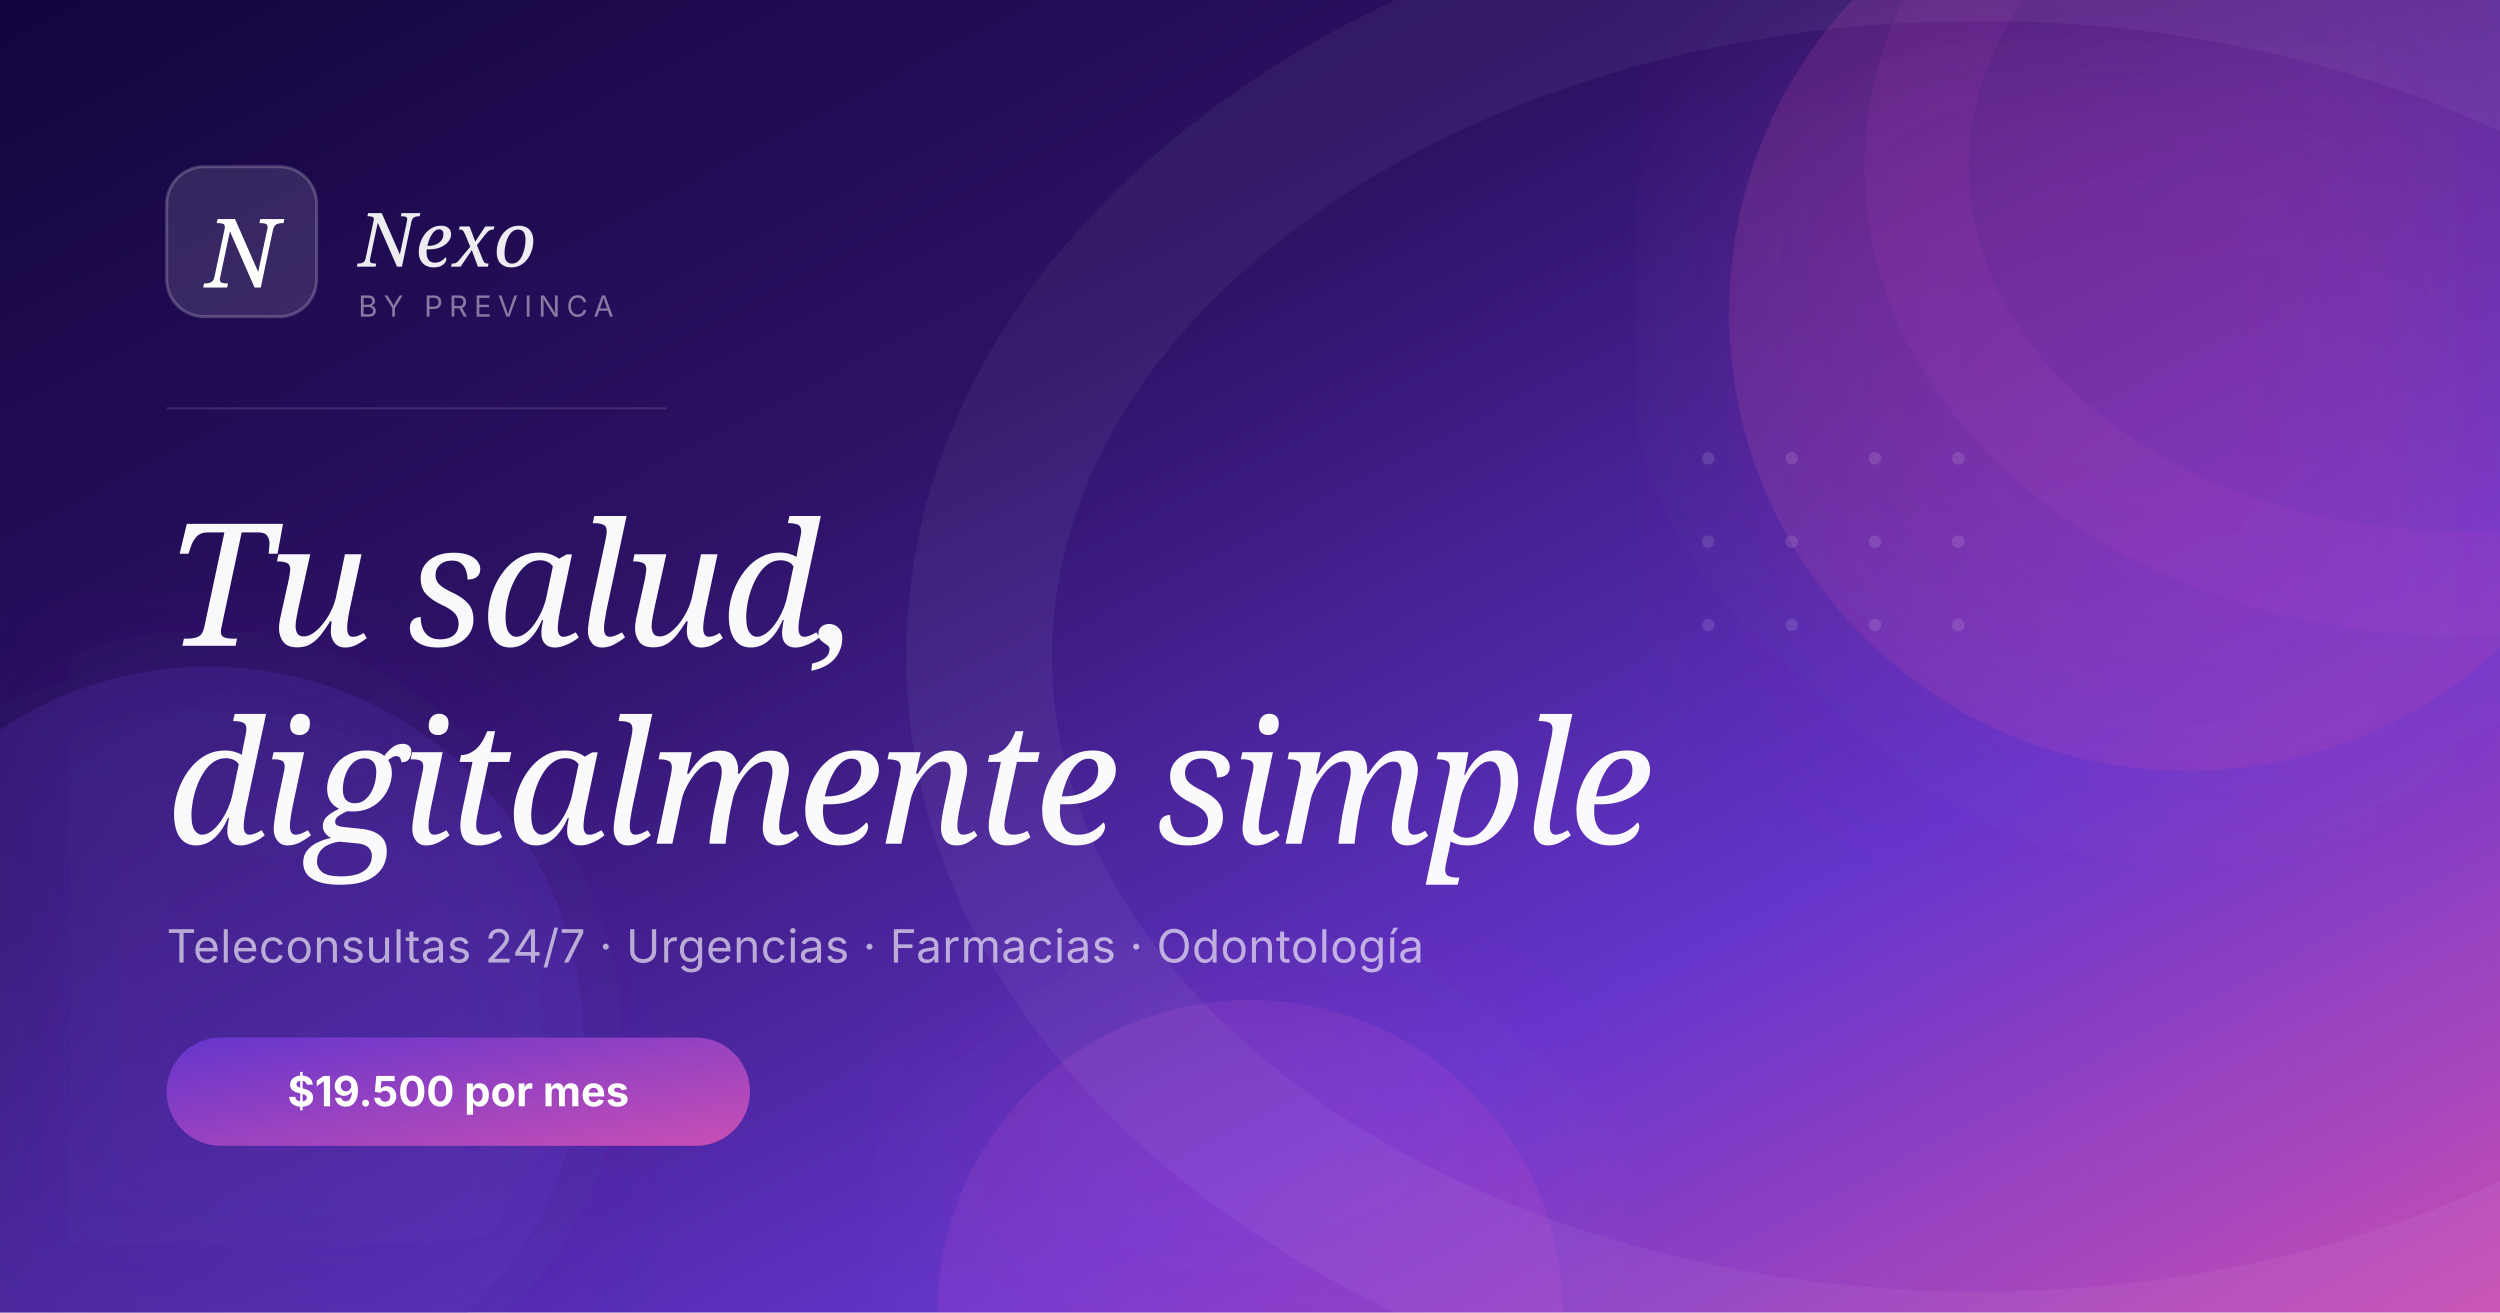
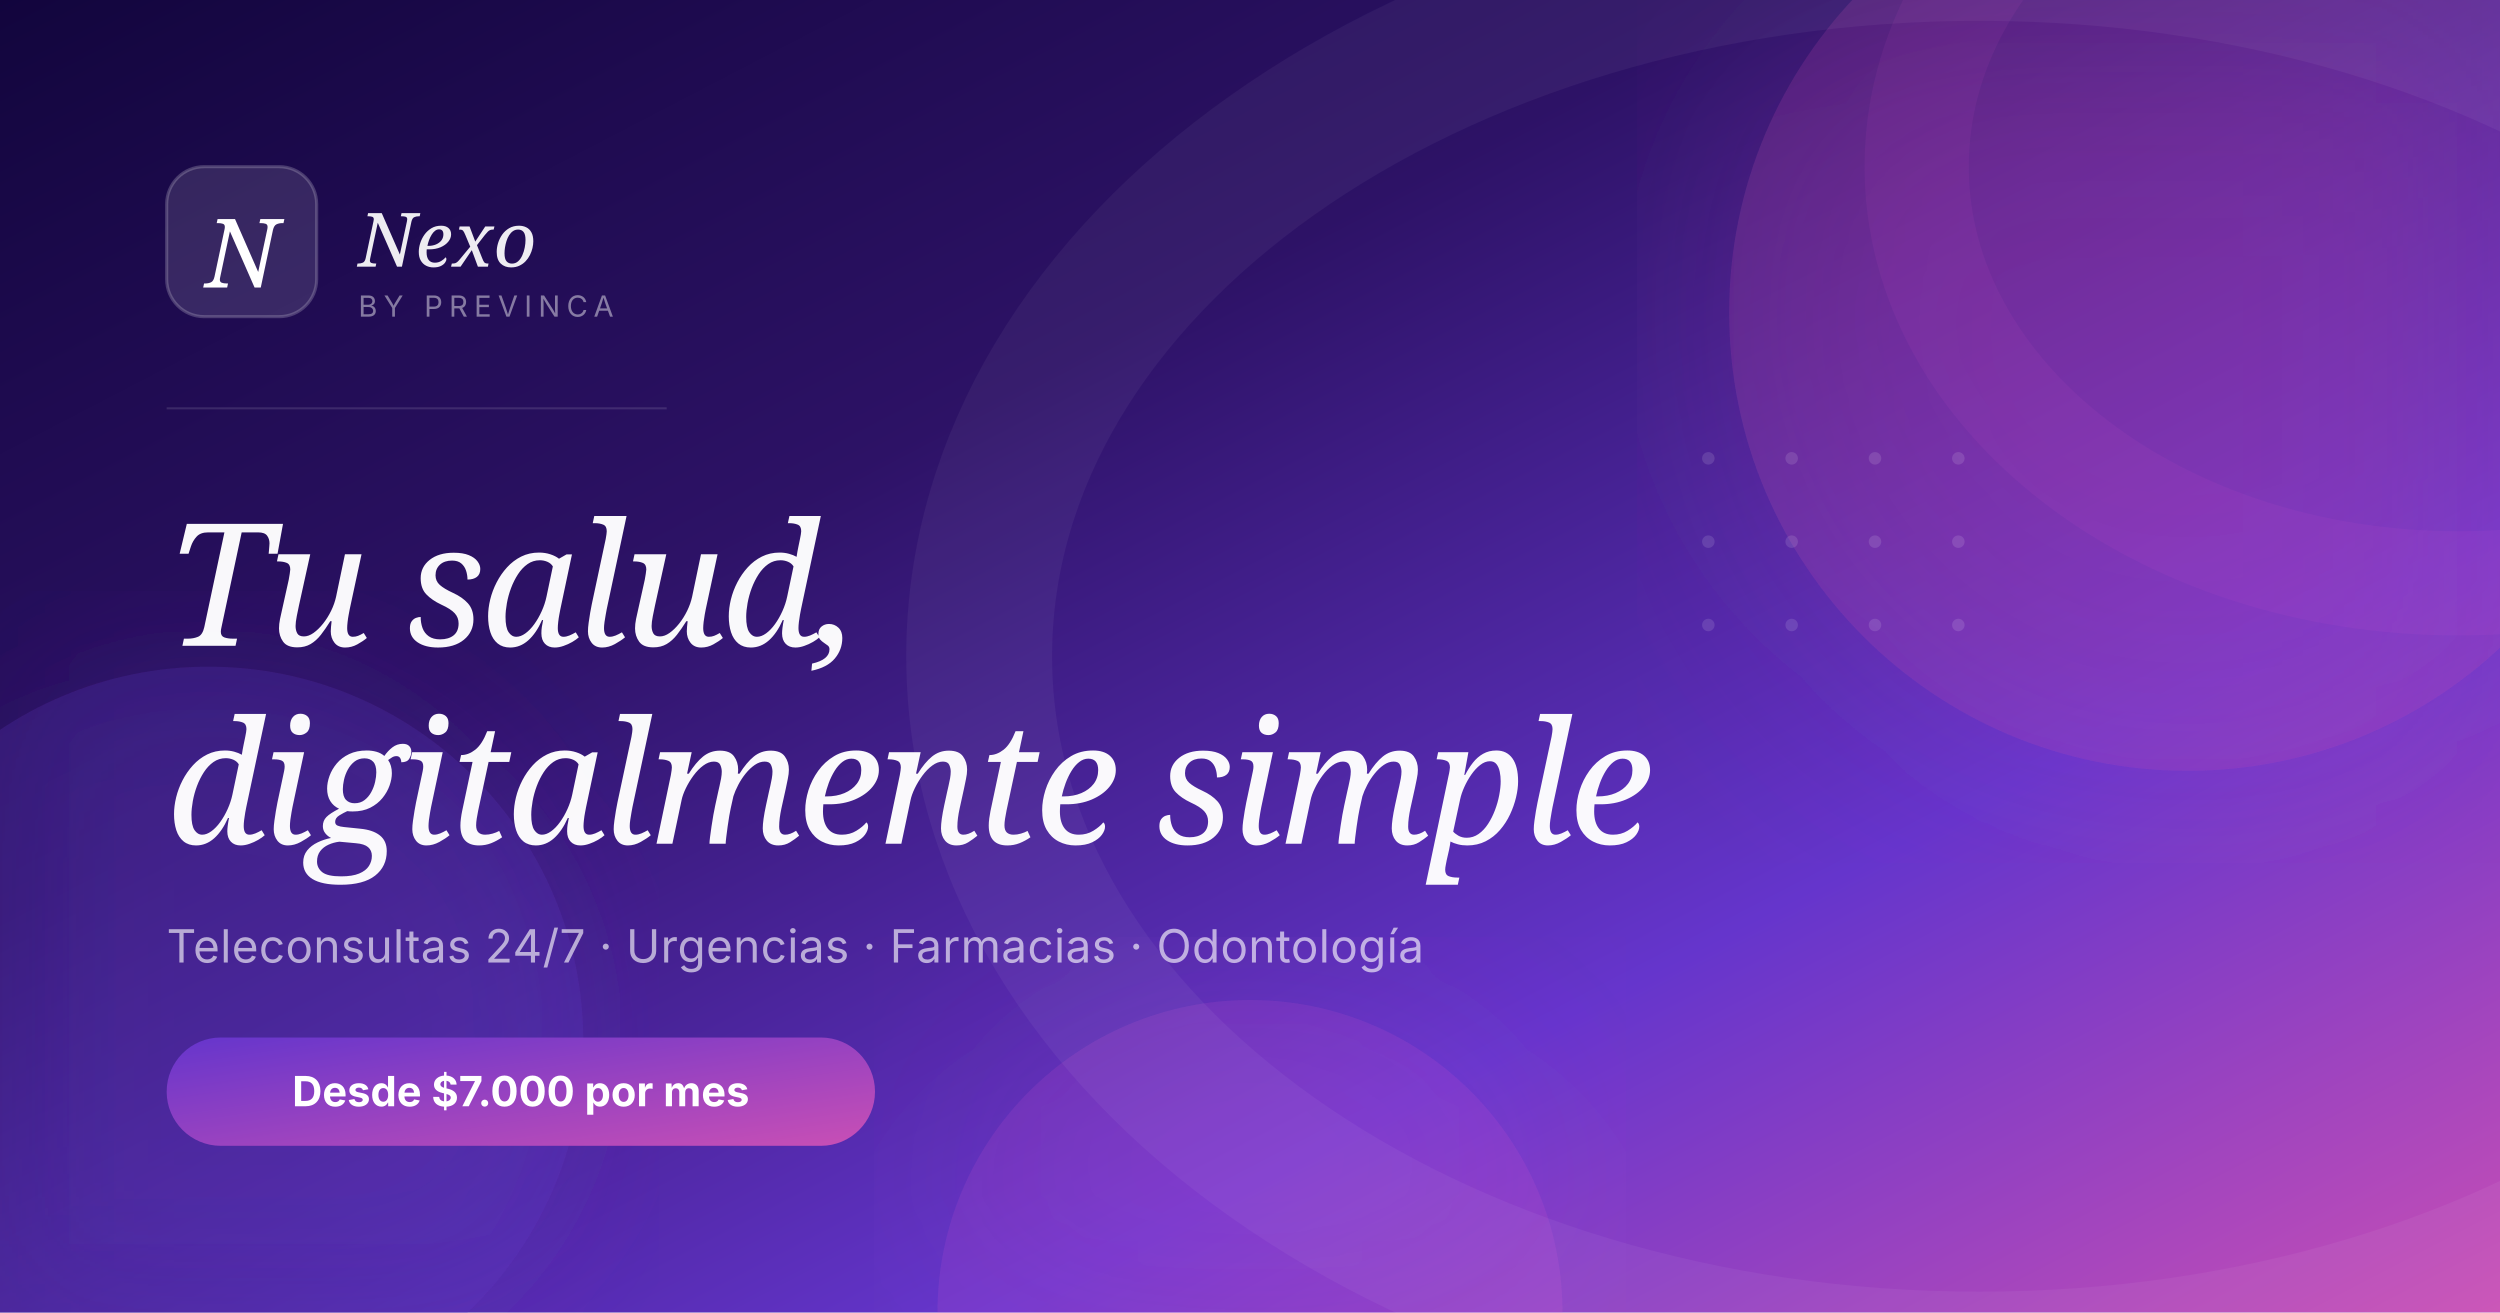
<svg xmlns="http://www.w3.org/2000/svg" width="1200" height="630" viewBox="0 0 1200 630">
  <defs>
    <linearGradient id="bgGrad" x1="0%" y1="0%" x2="100%" y2="100%">
      <stop offset="0%" stop-color="#12053d" />
      <stop offset="35%" stop-color="#2d1266" />
      <stop offset="70%" stop-color="#6535cc" />
      <stop offset="100%" stop-color="#c94fb5" />
    </linearGradient>
    <linearGradient id="badgeGrad" x1="0%" y1="0%" x2="100%" y2="100%">
      <stop offset="0%" stop-color="#6535cc" />
      <stop offset="100%" stop-color="#c94fb5" />
    </linearGradient>
    <filter id="glow">
      <feGaussianBlur stdDeviation="40" result="blur" />
      <feComposite in="SourceGraphic" in2="blur" operator="over" />
    </filter>
    <filter id="glowPink">
      <feGaussianBlur stdDeviation="60" result="blur" />
      <feComposite in="SourceGraphic" in2="blur" operator="over" />
    </filter>
  </defs>
  <rect width="1200" height="630" fill="url(#bgGrad)" />
  <circle cx="1050" cy="150" r="220" fill="rgba(201,79,181,0.18)" filter="url(#glowPink)" />
  <circle cx="100" cy="500" r="180" fill="rgba(101,53,204,0.20)" filter="url(#glow)" />
  <circle cx="600" cy="630" r="150" fill="rgba(238,92,208,0.12)" filter="url(#glowPink)" />
  <ellipse cx="950" cy="315" rx="480" ry="340" stroke="rgba(255,255,255,0.05)" stroke-width="70" fill="none" />
  <ellipse cx="1180" cy="80" rx="260" ry="200" stroke="rgba(238,92,208,0.07)" stroke-width="50" fill="none" />
  <rect x="80" y="80" width="72" height="72" rx="18" fill="rgba(255,255,255,0.12)" stroke="rgba(255,255,255,0.20)" stroke-width="1.5" />
  <text x="116" y="138" font-family="Georgia, serif" font-size="46" font-style="italic" fill="white" text-anchor="middle">N</text>
  <text x="172" y="128" font-family="Georgia, serif" font-size="36" font-style="italic" fill="white" opacity="0.92">Nexo</text>
  <text x="172" y="152" font-family="-apple-system, BlinkMacSystemFont, 'Segoe UI', sans-serif" font-size="14" fill="rgba(255,255,255,0.45)" letter-spacing="3" text-transform="uppercase">BY PREVINCA</text>
  <line x1="80" y1="196" x2="320" y2="196" stroke="rgba(255,255,255,0.12)" stroke-width="1" />
  <text x="80" y="310" font-family="Georgia, serif" font-size="82" font-style="italic" fill="white" opacity="0.97" letter-spacing="-2">Tu salud,</text>
  <text x="80" y="405" font-family="Georgia, serif" font-size="82" font-style="italic" fill="white" opacity="0.97" letter-spacing="-2">digitalmente simple</text>
  <text x="80" y="462" font-family="-apple-system, BlinkMacSystemFont, 'Segoe UI', sans-serif" font-size="22" fill="rgba(255,255,255,0.62)" letter-spacing="0.2">Teleconsultas 24/7 · Urgencias · Farmacias · Odontología</text>
-   <rect x="80" y="498" width="280" height="52" rx="26" fill="url(#badgeGrad)" />
-   <text x="220" y="531" font-family="-apple-system, BlinkMacSystemFont, 'Segoe UI', sans-serif" font-size="20" font-weight="700" fill="white" text-anchor="middle">$19.500 por mes</text>
+   <rect x="80" y="498" width="340" height="52" rx="26" fill="url(#badgeGrad)" />
+   <text x="250" y="531" font-family="-apple-system, BlinkMacSystemFont, 'Segoe UI', sans-serif" font-size="20" font-weight="700" fill="white" text-anchor="middle">Desde $7.000 por mes</text>
  <g opacity="0.12">
    <circle cx="820" cy="220" r="3" fill="white" />
    <circle cx="860" cy="220" r="3" fill="white" />
    <circle cx="900" cy="220" r="3" fill="white" />
    <circle cx="940" cy="220" r="3" fill="white" />
    <circle cx="820" cy="260" r="3" fill="white" />
    <circle cx="860" cy="260" r="3" fill="white" />
    <circle cx="900" cy="260" r="3" fill="white" />
    <circle cx="940" cy="260" r="3" fill="white" />
    <circle cx="820" cy="300" r="3" fill="white" />
    <circle cx="860" cy="300" r="3" fill="white" />
    <circle cx="900" cy="300" r="3" fill="white" />
    <circle cx="940" cy="300" r="3" fill="white" />
  </g>
</svg>
